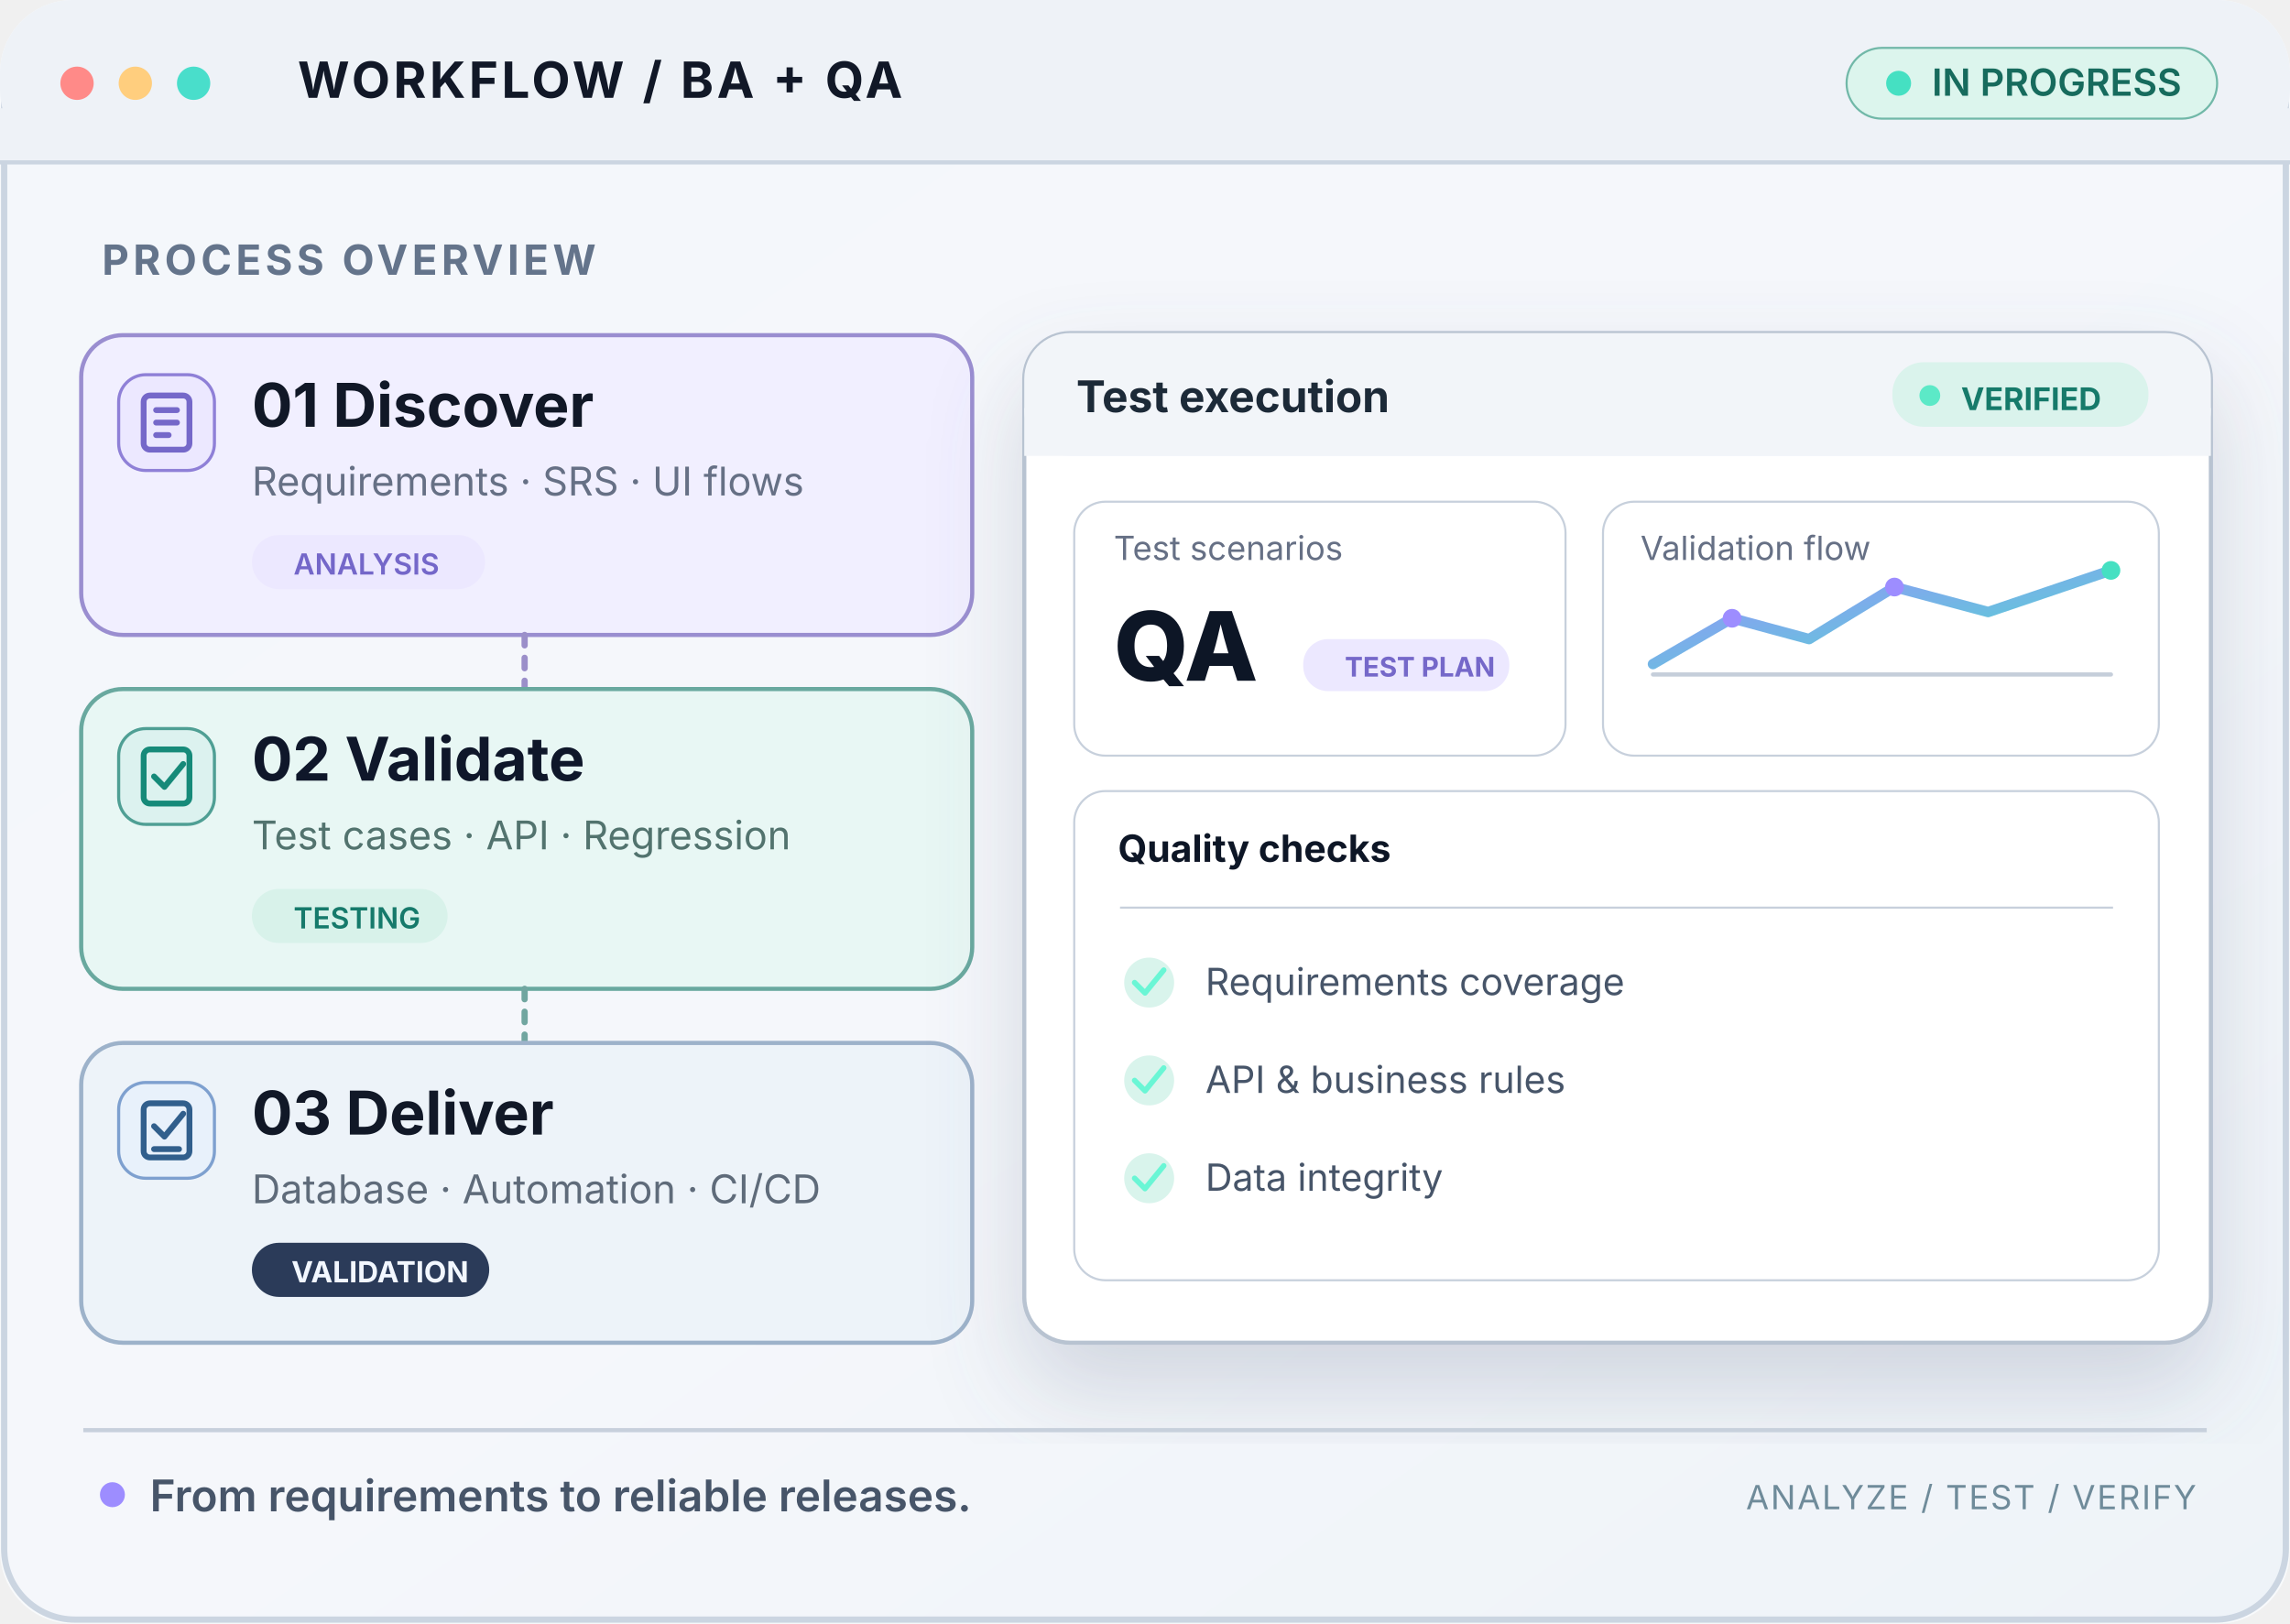
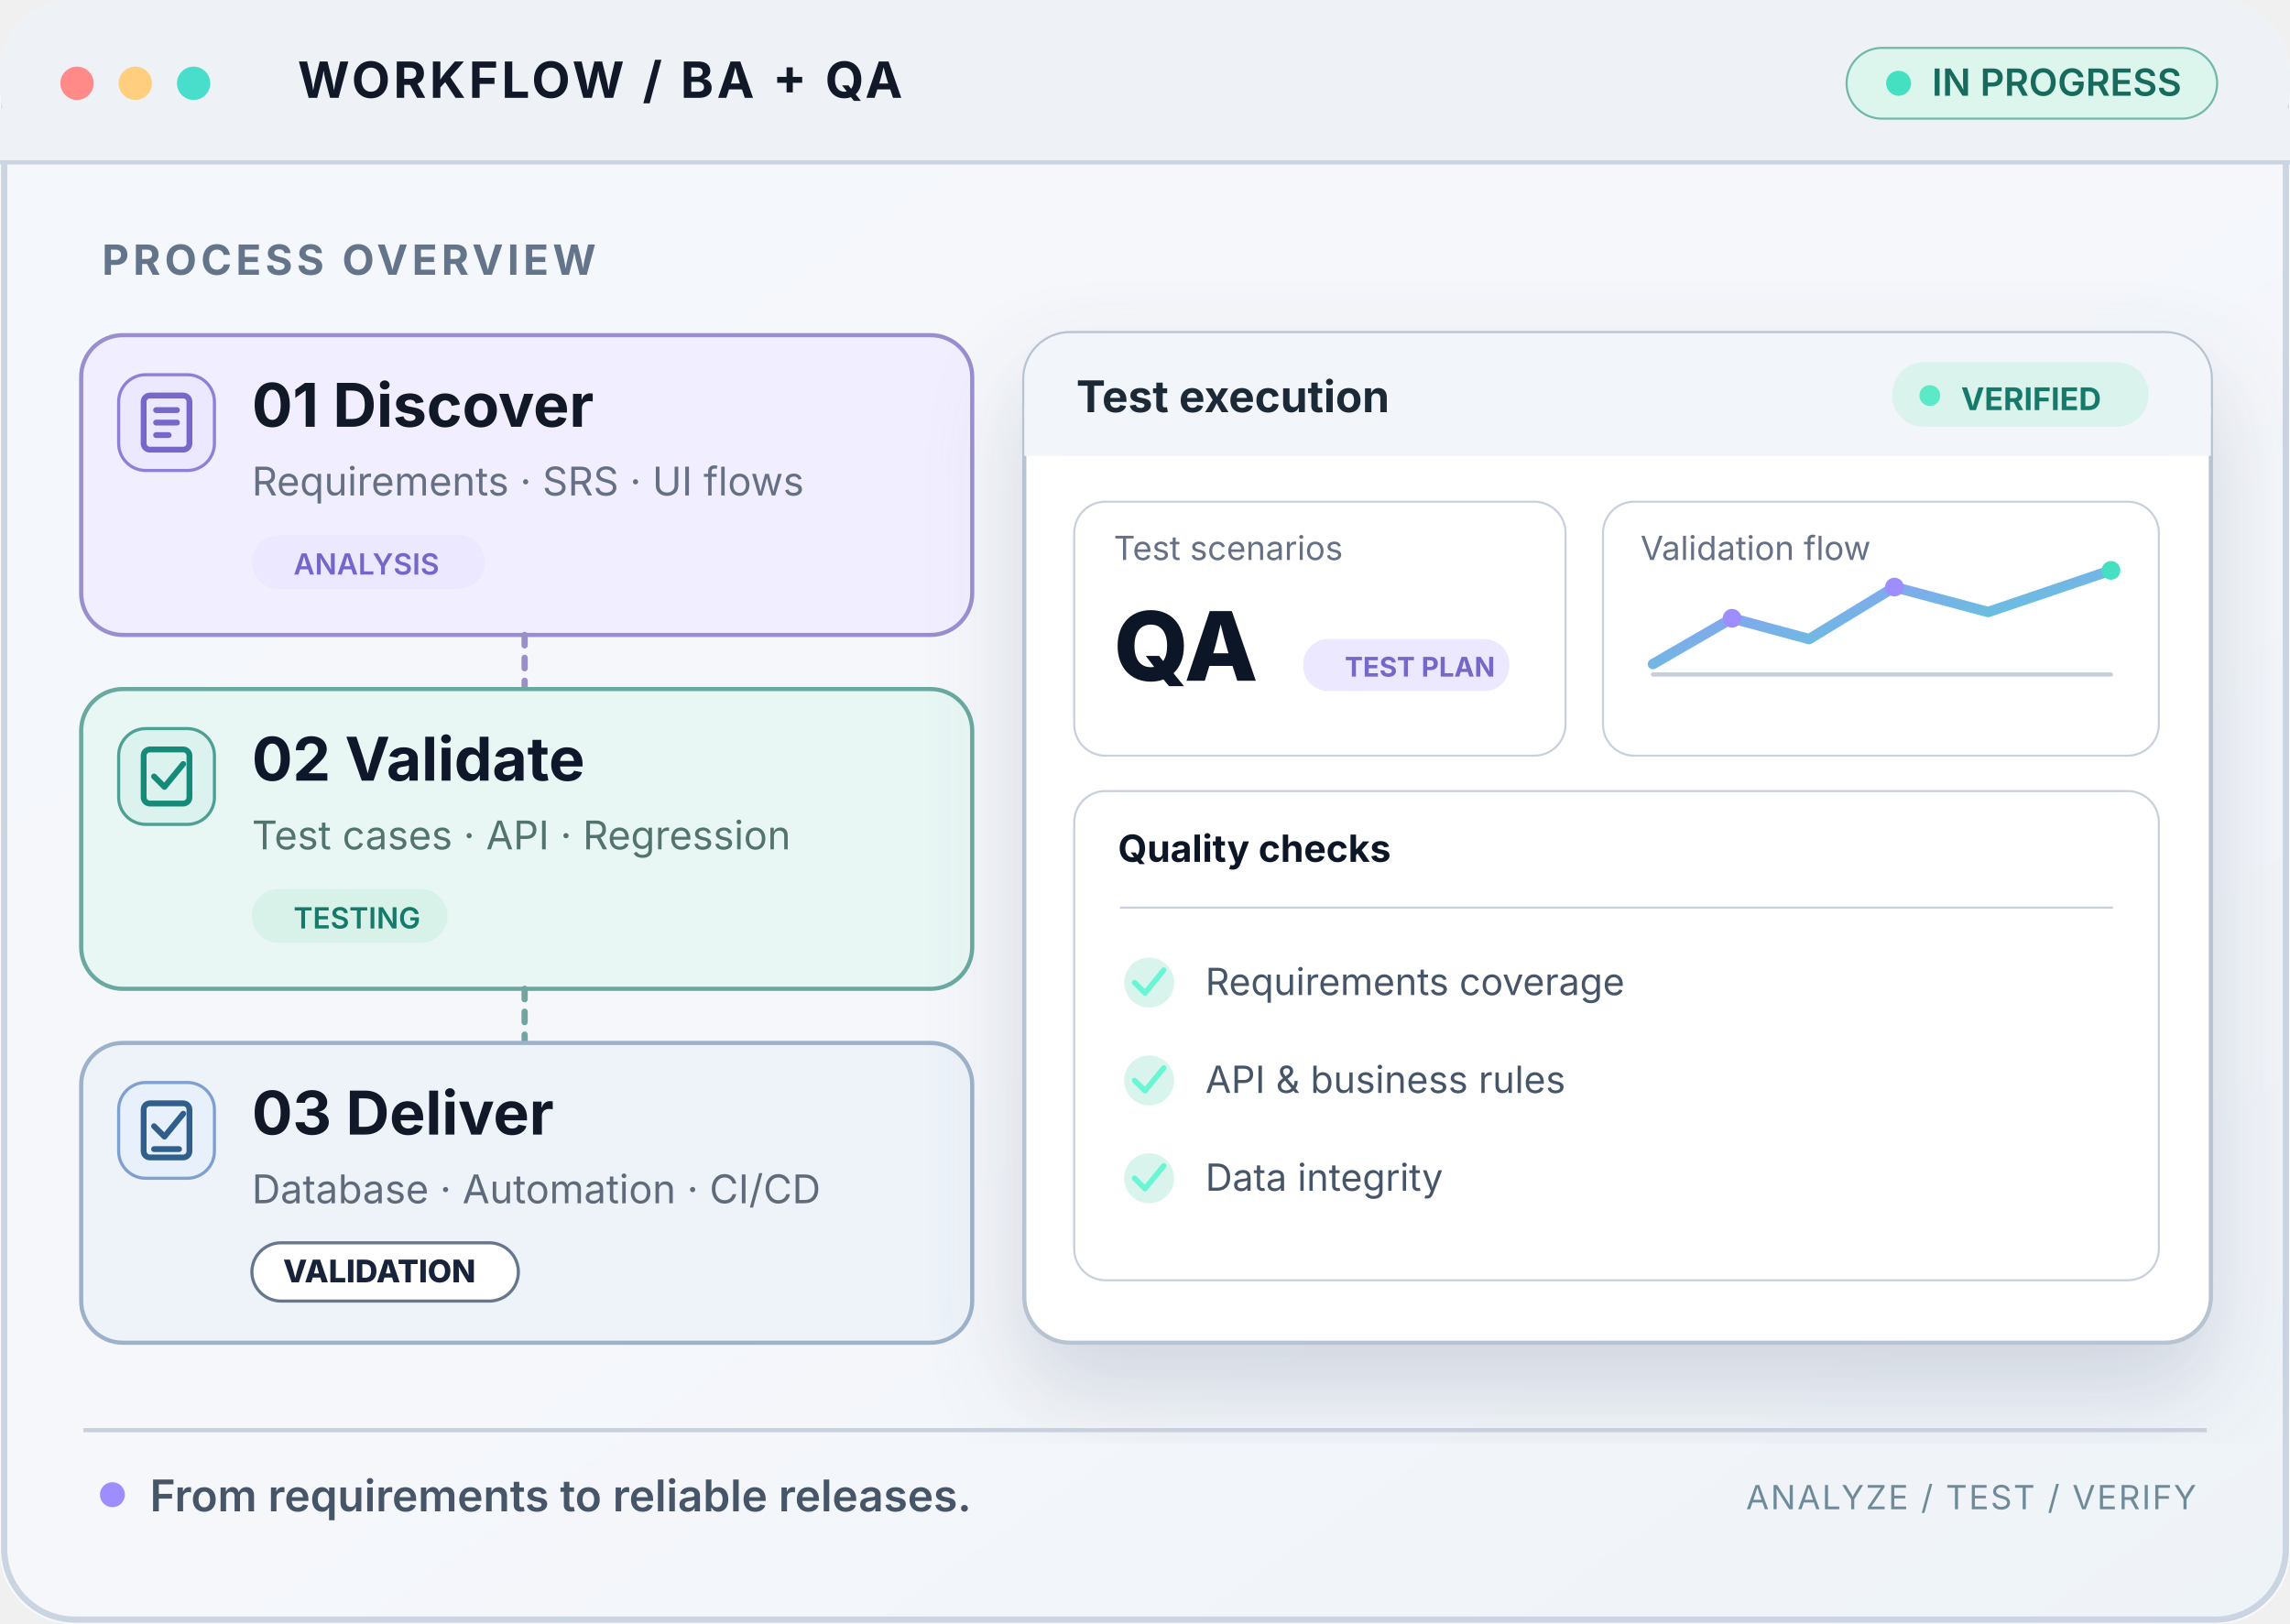
<svg xmlns="http://www.w3.org/2000/svg" aria-label="Illustration of the BA and QA workflow, from requirements and SRS to test cases, API checks, and verified delivery." viewBox="0 0 1100 780" preserveAspectRatio="xMidYMid meet">
  <defs>
    <linearGradient id="hero-frame" x1="0" y1="0" x2="1" y2="1">
      <stop stop-color="#f4f7fb" />
      <stop offset=".52" stop-color="#f5f7fb" />
      <stop offset="1" stop-color="#eef3f8" />
    </linearGradient>
    <linearGradient id="hero-accent" x1="0" y1="0" x2="1" y2="1">
      <stop stop-color="#9d8dff" />
      <stop offset="1" stop-color="#49decb" />
    </linearGradient>
    <linearGradient id="hero-chart" x1="0" y1="0" x2="1" y2="1">
      <stop stop-color="#a295ff" stop-opacity=".24" />
      <stop offset="1" stop-color="#49decb" stop-opacity=".01" />
    </linearGradient>
    <filter id="hero-soft-shadow">
      <feDropShadow dx="0" dy="22" stdDeviation="22" flood-color="#64748b" flood-opacity=".24" />
    </filter>
  </defs>
  <rect width="1100" height="780" rx="35" fill="#f8fafc" />
  <rect x="2" y="2" width="1096" height="776" rx="34" fill="url(#hero-frame)" stroke="#cbd5e1" stroke-width="3" />
  <rect x="0" y="0" width="1100" height="78" rx="35" fill="#eef2f7" />
  <path d="M0 52H1100V78H0Z" fill="#eef2f7" />
  <path d="M0 78H1100" stroke="#cbd5e1" stroke-width="2" />
  <circle cx="37" cy="40" r="8" fill="#ff8a88" />
  <circle cx="65" cy="40" r="8" fill="#ffce7e" />
  <circle cx="93" cy="40" r="8" fill="#49decb" />
  <text x="143" y="47" font-family="Inter,Arial,sans-serif" font-size="24" fill="#111827" font-weight="700" letter-spacing="1.6">WORKFLOW / BA + QA</text>
  <rect x="887" y="23" width="178" height="34" rx="17" fill="#dcf5ed" stroke="#71b8a8" />
  <circle cx="912" cy="40" r="6" fill="#45e0c2" />
  <text x="928" y="46" font-family="Inter,Arial,sans-serif" font-size="18" fill="#176b5d" font-weight="600">IN PROGRESS</text>
  <text x="49" y="132" font-family="Inter,Arial,sans-serif" font-size="20" letter-spacing="2" font-weight="700" fill="#64748b">PROCESS OVERVIEW</text>
  <rect x="39" y="161" width="428" height="144" rx="20" fill="#f1efff" stroke="#9a8ed0" stroke-width="2" />
  <rect x="57" y="180" width="46" height="46" rx="13" fill="#ece8ff" stroke="#8f80d7" stroke-width="1.5" />
  <g fill="none" stroke="#7568c9" stroke-width="2.8" stroke-linejoin="round" stroke-linecap="round">
    <rect x="69" y="190" width="22" height="26" rx="3" />
    <path d="M75 197h10m-10 6h10m-10 6h6" />
  </g>
  <text x="121" y="205" font-family="Inter,Arial,sans-serif" font-size="29" font-weight="700" fill="#111827">01  Discover</text>
  <text x="121" y="238" font-family="Inter,Arial,sans-serif" font-size="19" fill="#667085">Requirements · SRS · UI flows</text>
  <rect x="121" y="257" width="112" height="26" rx="13" fill="#ece8ff" />
  <text x="141" y="276" font-family="Inter,Arial,sans-serif" font-size="14" fill="#7467c9" font-weight="600">ANALYSIS</text>
  <path d="M252 305V330" stroke="#9b8fc9" stroke-width="3" stroke-dasharray="5 6" stroke-linecap="round" />
  <rect x="39" y="331" width="428" height="144" rx="20" fill="#e8f7f4" stroke="#69a99f" stroke-width="2" />
  <rect x="57" y="350" width="46" height="46" rx="13" fill="#dcf2ef" stroke="#4f9f94" stroke-width="1.5" />
  <g fill="none" stroke="#168a79" stroke-width="2.8" stroke-linejoin="round" stroke-linecap="round">
    <rect x="69" y="360" width="22" height="26" rx="3" />
    <path d="m74 373 5 5 9-11" />
  </g>
  <text x="121" y="375" font-family="Inter,Arial,sans-serif" font-size="29" font-weight="700" fill="#0f172a">02  Validate</text>
  <text x="121" y="408" font-family="Inter,Arial,sans-serif" font-size="19" fill="#52736e">Test cases · API · Regression</text>
  <rect x="121" y="427" width="94" height="26" rx="13" fill="#d8f2ea" />
  <text x="141" y="446" font-family="Inter,Arial,sans-serif" font-size="14" fill="#167a6b" font-weight="600">TESTING</text>
  <path d="M252 475V500" stroke="#71a6a0" stroke-width="3" stroke-dasharray="5 6" stroke-linecap="round" />
  <rect x="39" y="501" width="428" height="144" rx="20" fill="#edf3f9" stroke="#9db2ca" stroke-width="2" />
  <rect x="57" y="520" width="46" height="46" rx="13" fill="#e8f1fb" stroke="#7ea0cf" stroke-width="1.5" />
  <g fill="none" stroke="#315f8c" stroke-width="2.8" stroke-linejoin="round" stroke-linecap="round">
    <rect x="69" y="530" width="22" height="26" rx="3" />
    <path d="m74 541 5 5 9-11m-14 17h12" />
  </g>
  <text x="121" y="545" font-family="Inter,Arial,sans-serif" font-size="29" font-weight="700" fill="#111827">03  Deliver</text>
  <text x="121" y="578" font-family="Inter,Arial,sans-serif" font-size="19" fill="#5f6b7a">Database · Automation · CI/CD</text>
-   <rect x="121" y="597" width="114" height="26" rx="13" fill="#2b3b59" />
-   <text x="140" y="616" font-family="Inter,Arial,sans-serif" font-size="14" fill="#f2f7ff" font-weight="700">VALIDATION</text>
+   <rect x="121" y="597" width="128" height="28" rx="14" fill="#ffffff" stroke="#66768e" stroke-width="1.5" />
+   <text x="136" y="616" font-family="Inter,Arial,sans-serif" font-size="15" fill="#17233b" font-weight="800">VALIDATION</text>
  <g filter="url(#hero-soft-shadow)">
    <rect x="492" y="160" width="570" height="485" rx="22" fill="#ffffff" stroke="#b8c3d1" stroke-width="2" />
    <rect x="492" y="160" width="570" height="59" rx="22" fill="#f2f5f9" />
    <path d="M492 196H1062V219H492Z" fill="#f2f5f9" />
    <text x="517" y="198" font-family="Inter,Arial,sans-serif" font-size="21" fill="#1f2937" font-weight="700">Test execution</text>
    <rect x="909" y="174" width="123" height="31" rx="15" fill="#daf3ec" />
    <circle cx="927" cy="190" r="5" fill="#5be9c7" />
    <text x="942" y="197" font-family="Inter,Arial,sans-serif" font-size="15" font-weight="700" fill="#167a6b">VERIFIED</text>
    <rect x="516" y="241" width="236" height="122" rx="15" fill="#ffffff" stroke="#c7d0dc" />
    <text x="535" y="269" font-family="Inter,Arial,sans-serif" font-size="16" fill="#667085">Test scenarios</text>
    <text x="535" y="327" font-family="Inter,Arial,sans-serif" font-size="46" font-weight="800" fill="#111827">QA</text>
    <rect x="626" y="307" width="99" height="25" rx="12" fill="#ece8ff" />
    <text x="646" y="325" font-family="Inter,Arial,sans-serif" font-size="13" fill="#7467c9" font-weight="700">TEST PLAN</text>
    <rect x="770" y="241" width="267" height="122" rx="15" fill="#ffffff" stroke="#c7d0dc" />
    <text x="788" y="269" font-family="Inter,Arial,sans-serif" font-size="16" fill="#667085">Validation flow</text>
    <path d="M794 324H1014" stroke="#c5ceda" stroke-width="2" stroke-linecap="round" />
    <path d="M794 319L832 297L869 307L910 282L955 294L1014 274" stroke="url(#hero-accent)" stroke-width="5" fill="none" stroke-linecap="round" stroke-linejoin="round" />
    <circle cx="832" cy="297" r="4.5" fill="#9d8dff" />
    <circle cx="910" cy="282" r="4.5" fill="#9d8dff" />
    <circle cx="1014" cy="274" r="4.5" fill="#45e0c2" />
    <rect x="516" y="380" width="521" height="235" rx="15" fill="#ffffff" stroke="#c7d0dc" />
    <text x="537" y="414" font-family="Inter,Arial,sans-serif" font-size="18" fill="#111827" font-weight="700">Quality checks</text>
    <path d="M538 436H1015" stroke="#c7d0dc" />
    <g font-family="Inter,Arial,sans-serif" font-size="18" fill="#475569">
      <circle cx="552" cy="472" r="12" fill="#d9f4ec" />
      <path d="m545 472 5 5 9-11" fill="none" stroke="#6af6d5" stroke-width="2.6" stroke-linecap="round" stroke-linejoin="round" />
      <text x="579" y="478">Requirements coverage</text>
      <circle cx="552" cy="519" r="12" fill="#d9f4ec" />
      <path d="m545 519 5 5 9-11" fill="none" stroke="#6af6d5" stroke-width="2.6" stroke-linecap="round" stroke-linejoin="round" />
      <text x="579" y="525">API &amp; business rules</text>
      <circle cx="552" cy="566" r="12" fill="#d9f4ec" />
      <path d="m545 566 5 5 9-11" fill="none" stroke="#6af6d5" stroke-width="2.6" stroke-linecap="round" stroke-linejoin="round" />
      <text x="579" y="572">Data integrity</text>
    </g>
  </g>
  <path d="M40 687H1060" stroke="#c7d0dc" stroke-width="2" />
  <circle cx="54" cy="718" r="6" fill="#9d8dff" />
  <text x="72" y="726" font-family="Inter,Arial,sans-serif" font-size="21" font-weight="600" fill="#475569">From requirements to reliable releases.</text>
  <text x="1055" y="725" text-anchor="end" font-family="Inter,Arial,sans-serif" font-size="16" fill="#6f8b9a" letter-spacing=".8">ANALYZE / TEST / VERIFY</text>
</svg>
